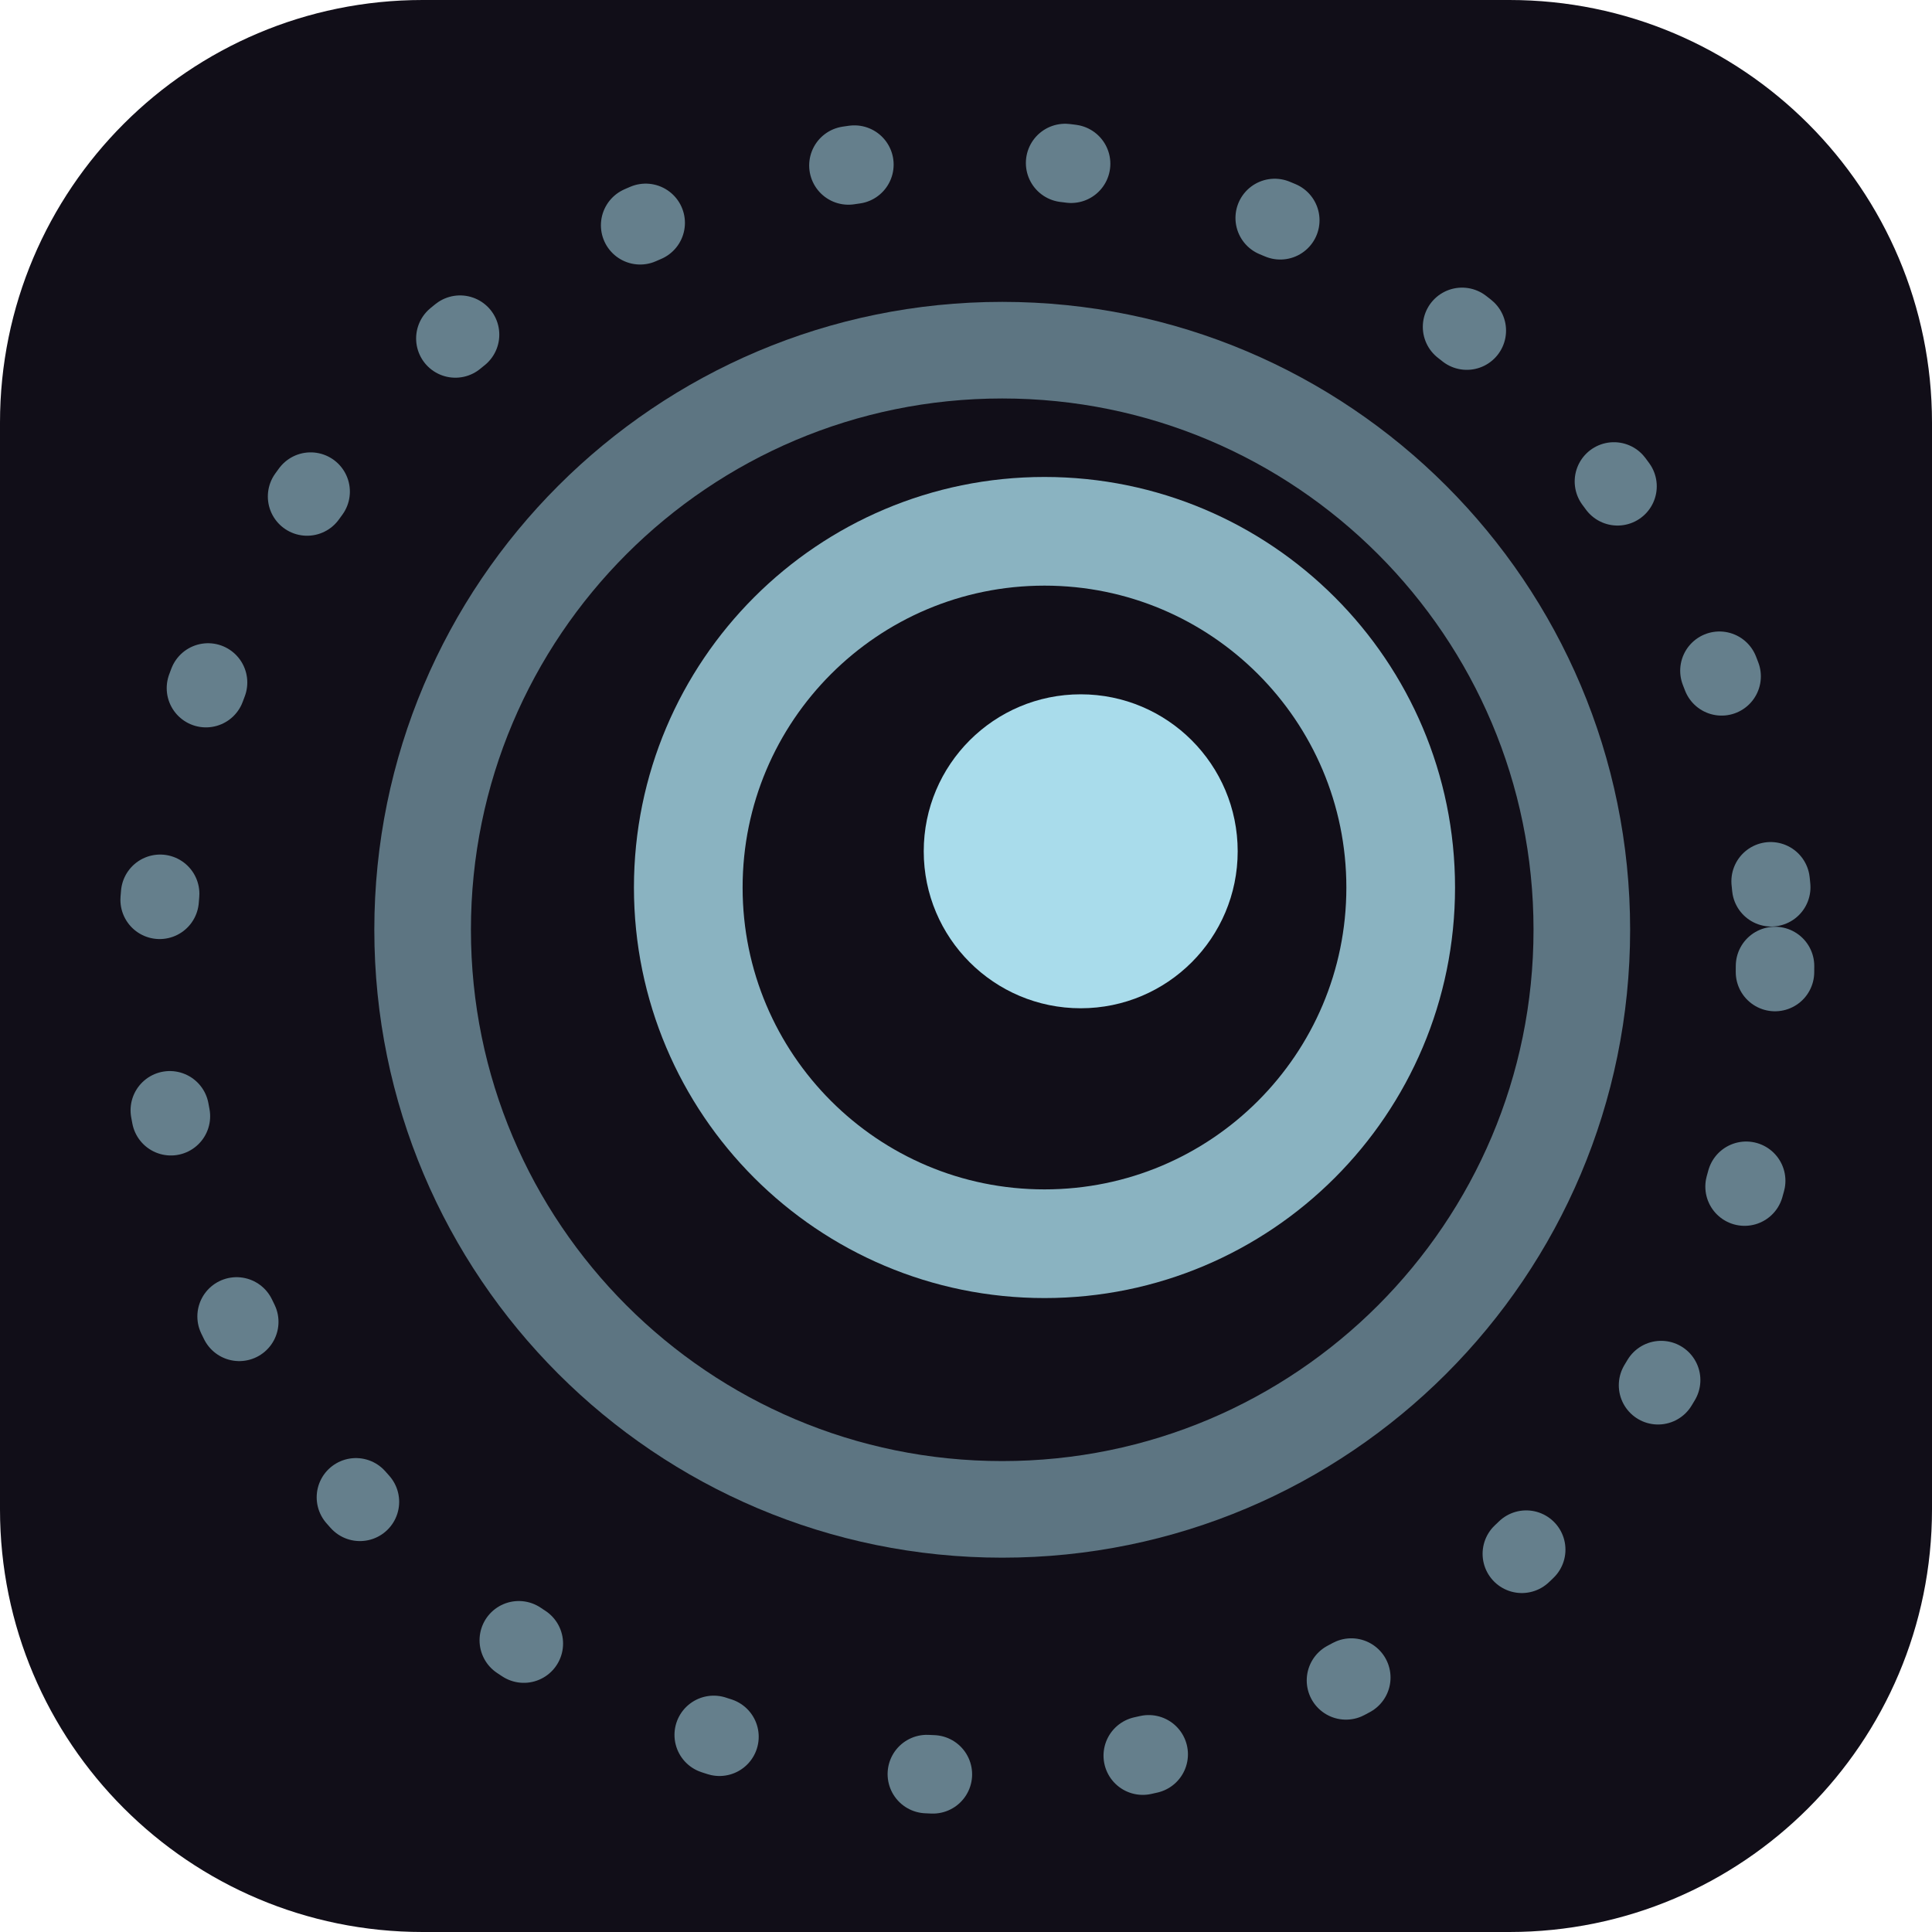
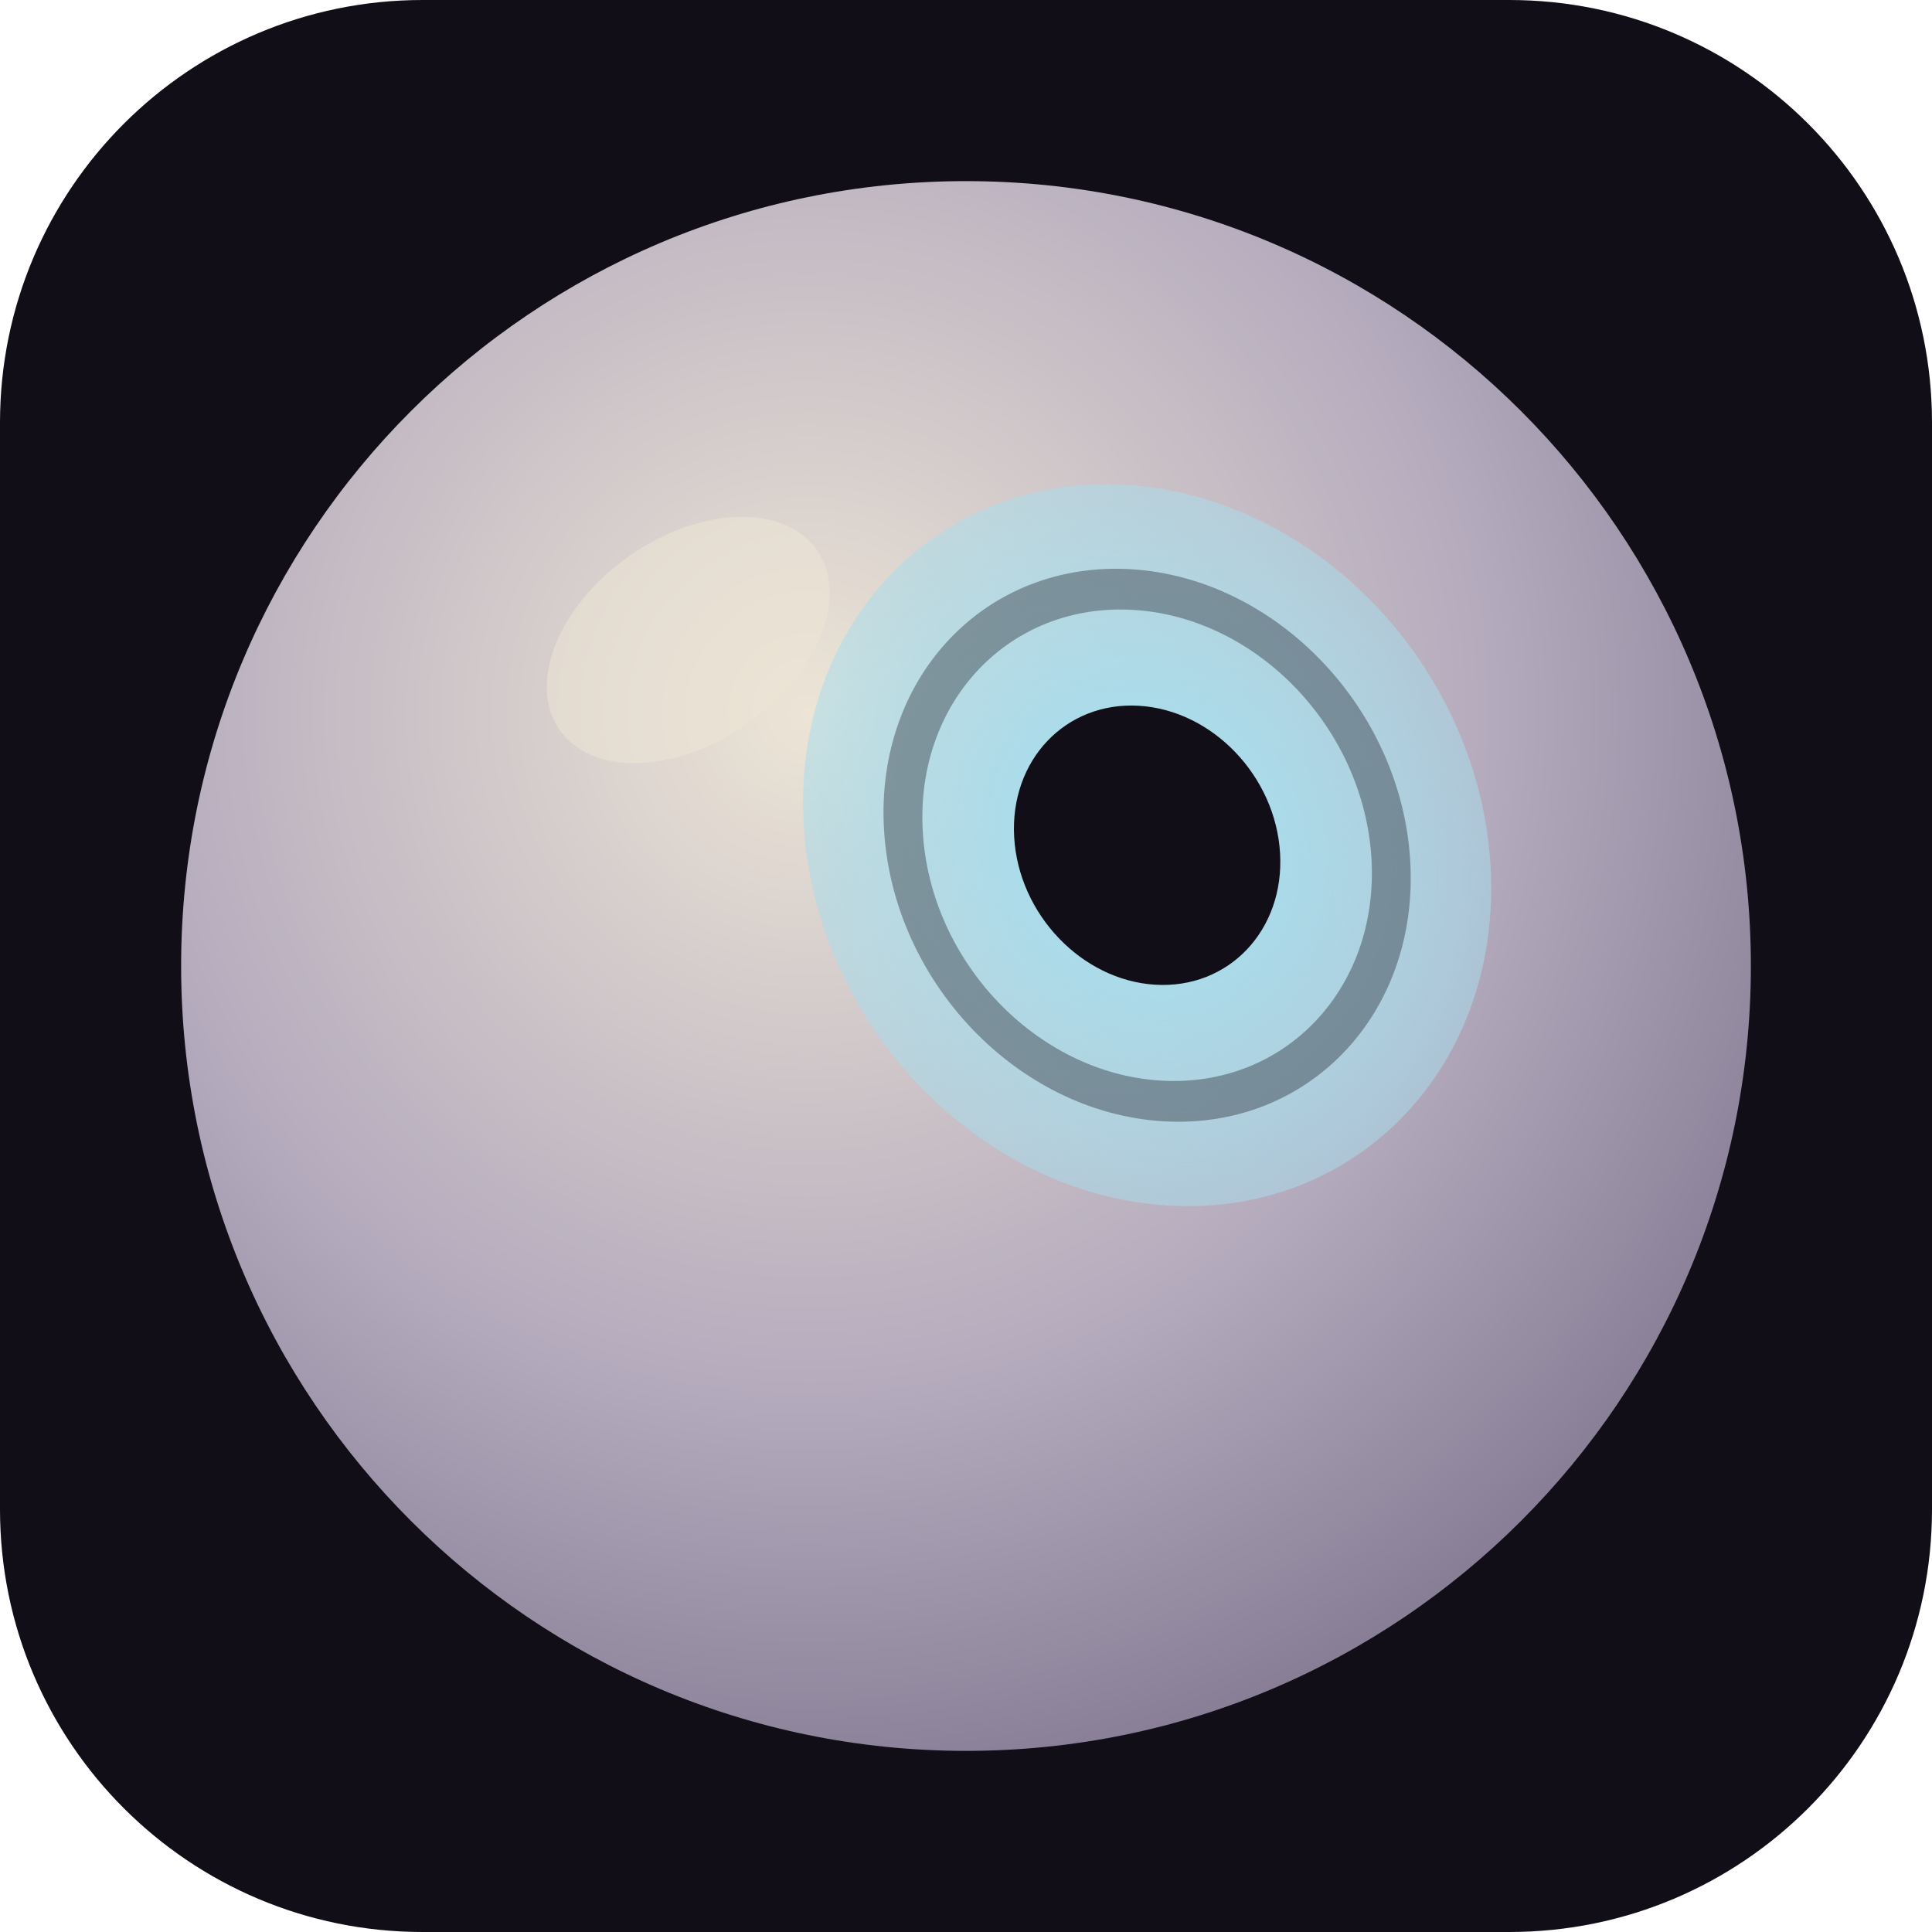
<svg xmlns="http://www.w3.org/2000/svg" viewBox="0 0 32 32">
+   <defs>
+     <radialGradient id="ball" cx="40%" cy="34%" r="70%">
+       <stop offset="0" stop-color="#ece5d6" />
+       <stop offset=".62" stop-color="#b4aabd" />
+       <stop offset="1" stop-color="#857c94" />
+     </radialGradient>
+     <radialGradient id="iris">
+       <stop offset=".3" stop-color="#a9dceb" />
+       <stop offset="1" stop-color="#a9dceb" stop-opacity=".55" />
+     </radialGradient>
+     <clipPath id="c">
+       <circle cx="16" cy="16" r="13" />
+     </clipPath>
+   </defs>
  <rect width="32" height="32" rx="7" fill="#110e18" />
-   <g fill="none" stroke="#a9dceb" stroke-linecap="round">
-     <circle cx="16" cy="16" r="13.4" stroke-width="1.3" stroke-dasharray="0.1 3.5" opacity=".55" />
-     <circle cx="16.6" cy="15.4" r="9.6" stroke-width="1.6" opacity=".5" />
-     <circle cx="17.3" cy="14.7" r="5.9" stroke-width="1.8" opacity=".8" />
+   <circle cx="16" cy="16" r="13" fill="url(#ball)" />
+   <g clip-path="url(#c)" transform="translate(3 -2) rotate(-34 16 16) translate(16 16) scale(.88 1) translate(-16 -16) rotate(34 16 16)">
+     <circle cx="16" cy="16" r="6.2" fill="url(#iris)" />
+     <circle cx="16" cy="16" r="4.4" fill="none" stroke="#110e18" stroke-width=".7" opacity=".35" />
+     <circle cx="16" cy="16" r="2.4" fill="#110e18" />
  </g>
-   <circle cx="17.9" cy="14.1" r="2.6" fill="#a9dceb" />
+   <ellipse cx="11.4" cy="10.6" rx="2.6" ry="1.7" fill="#ece5d6" opacity=".55" transform="rotate(-35 11.4 10.6)" />
</svg>
